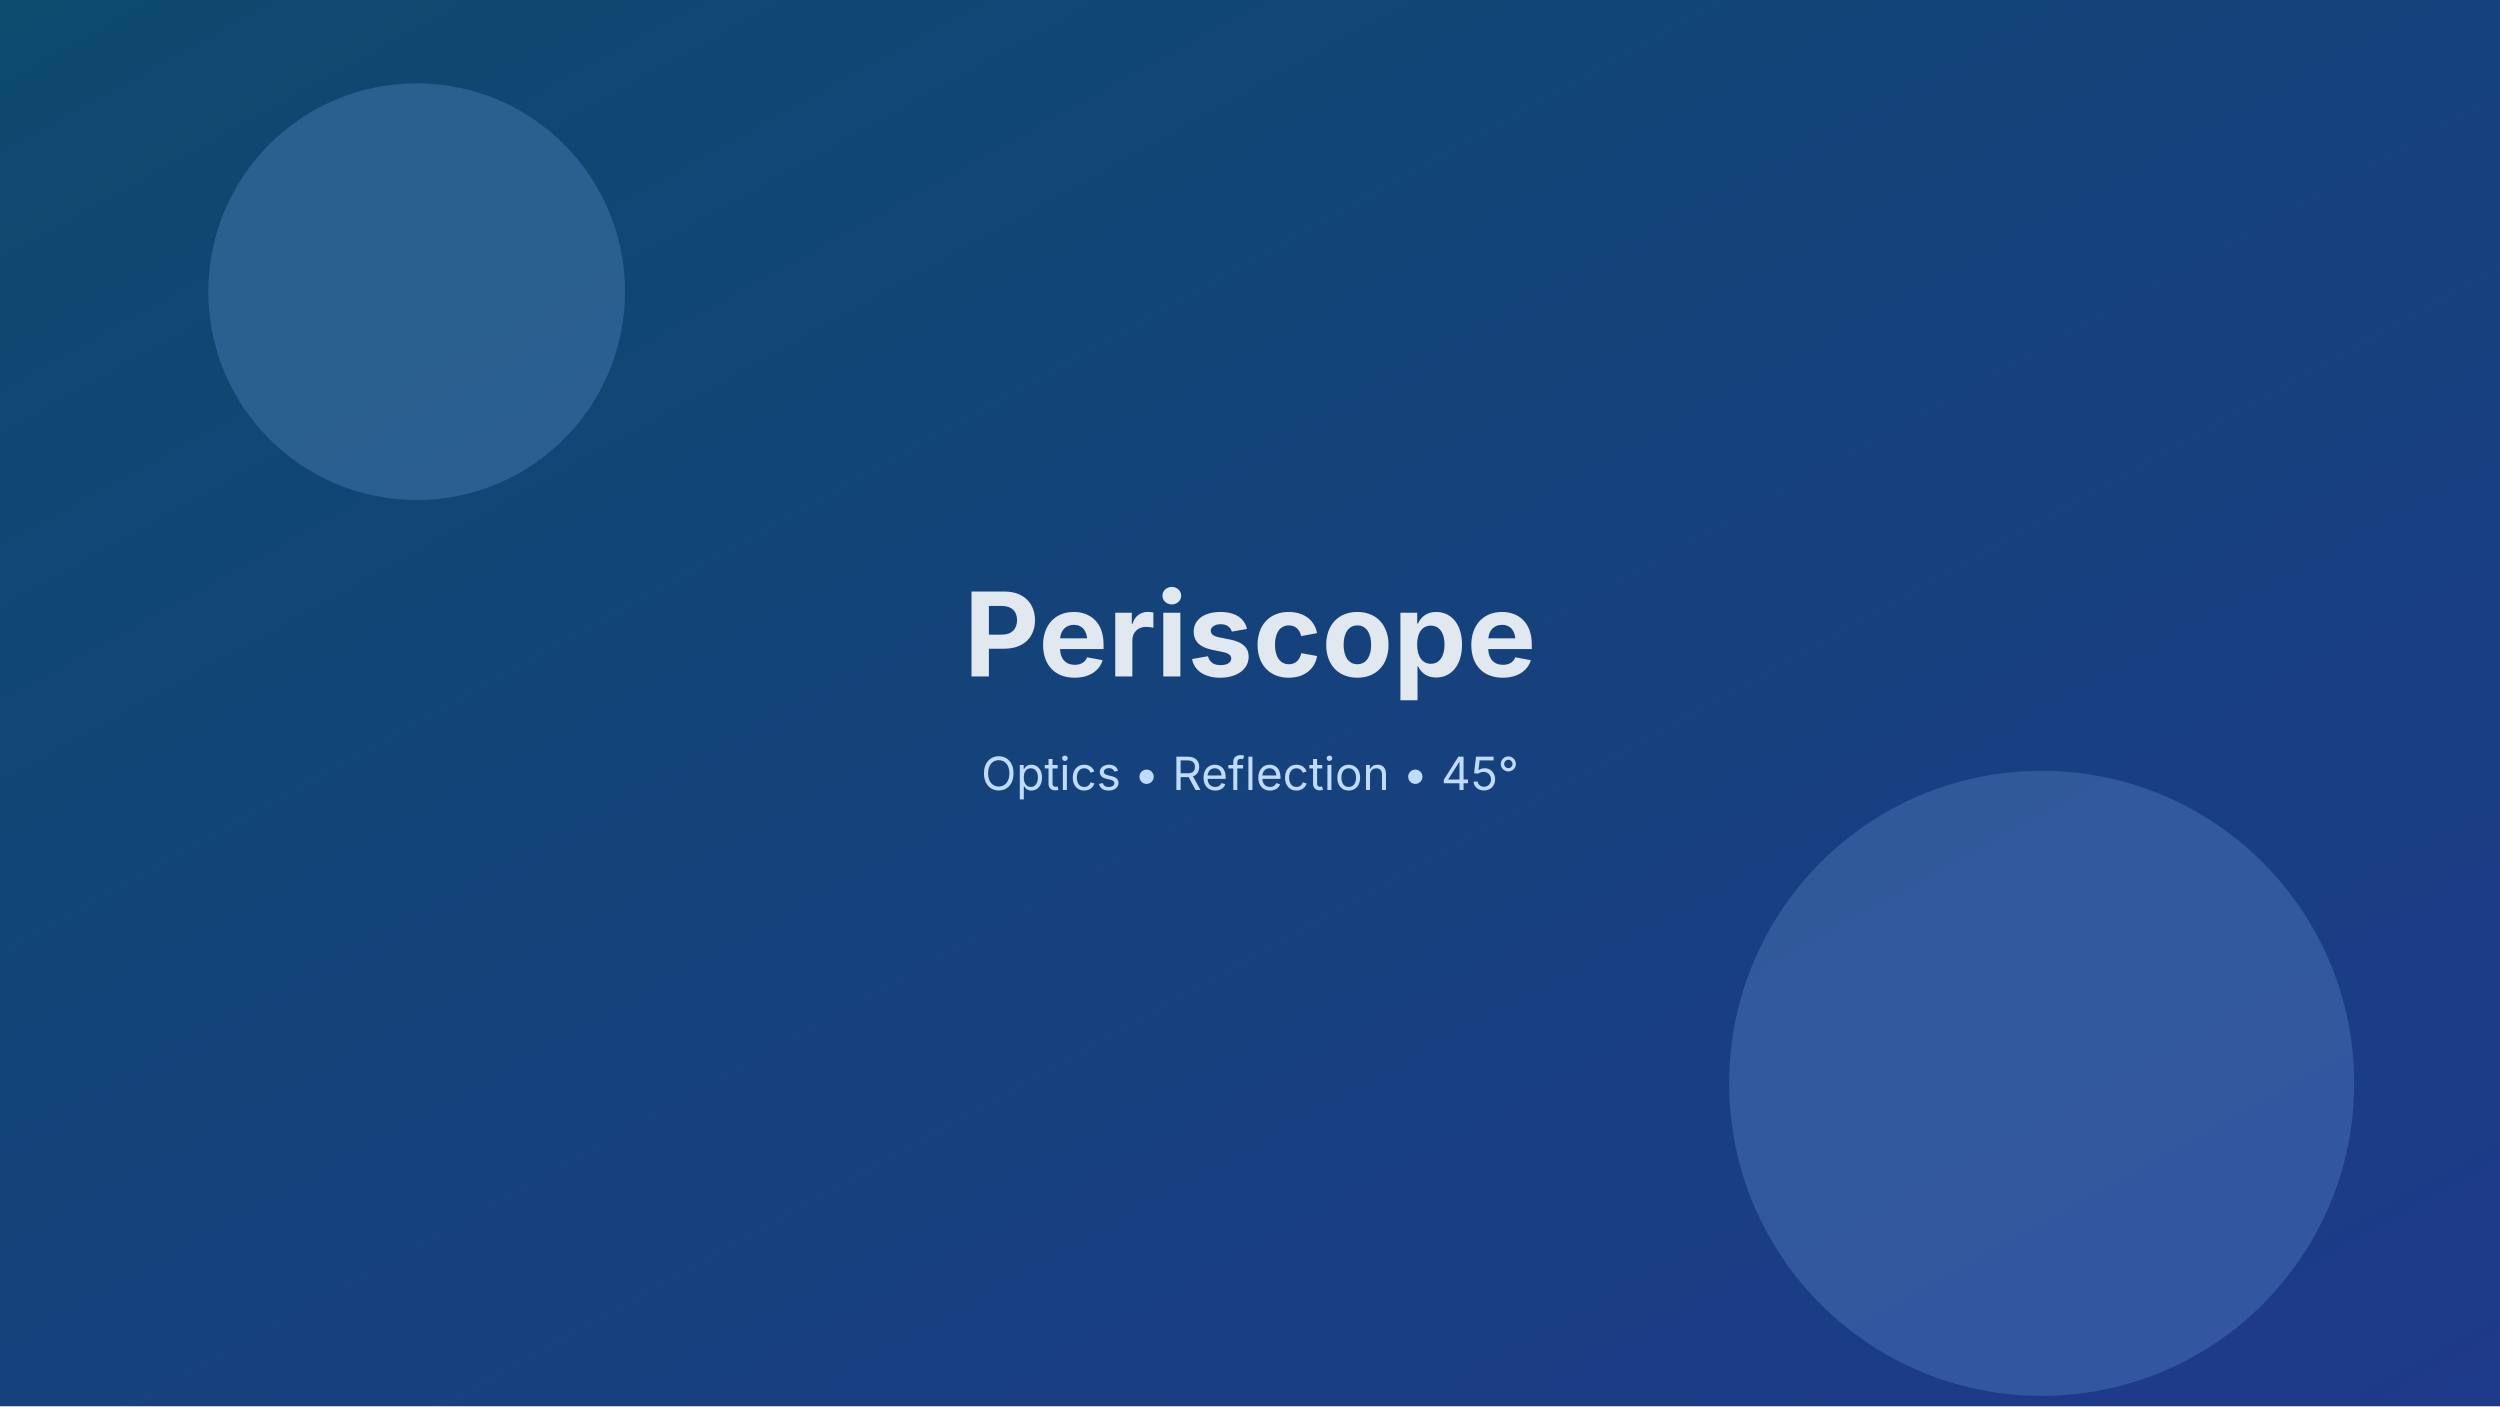
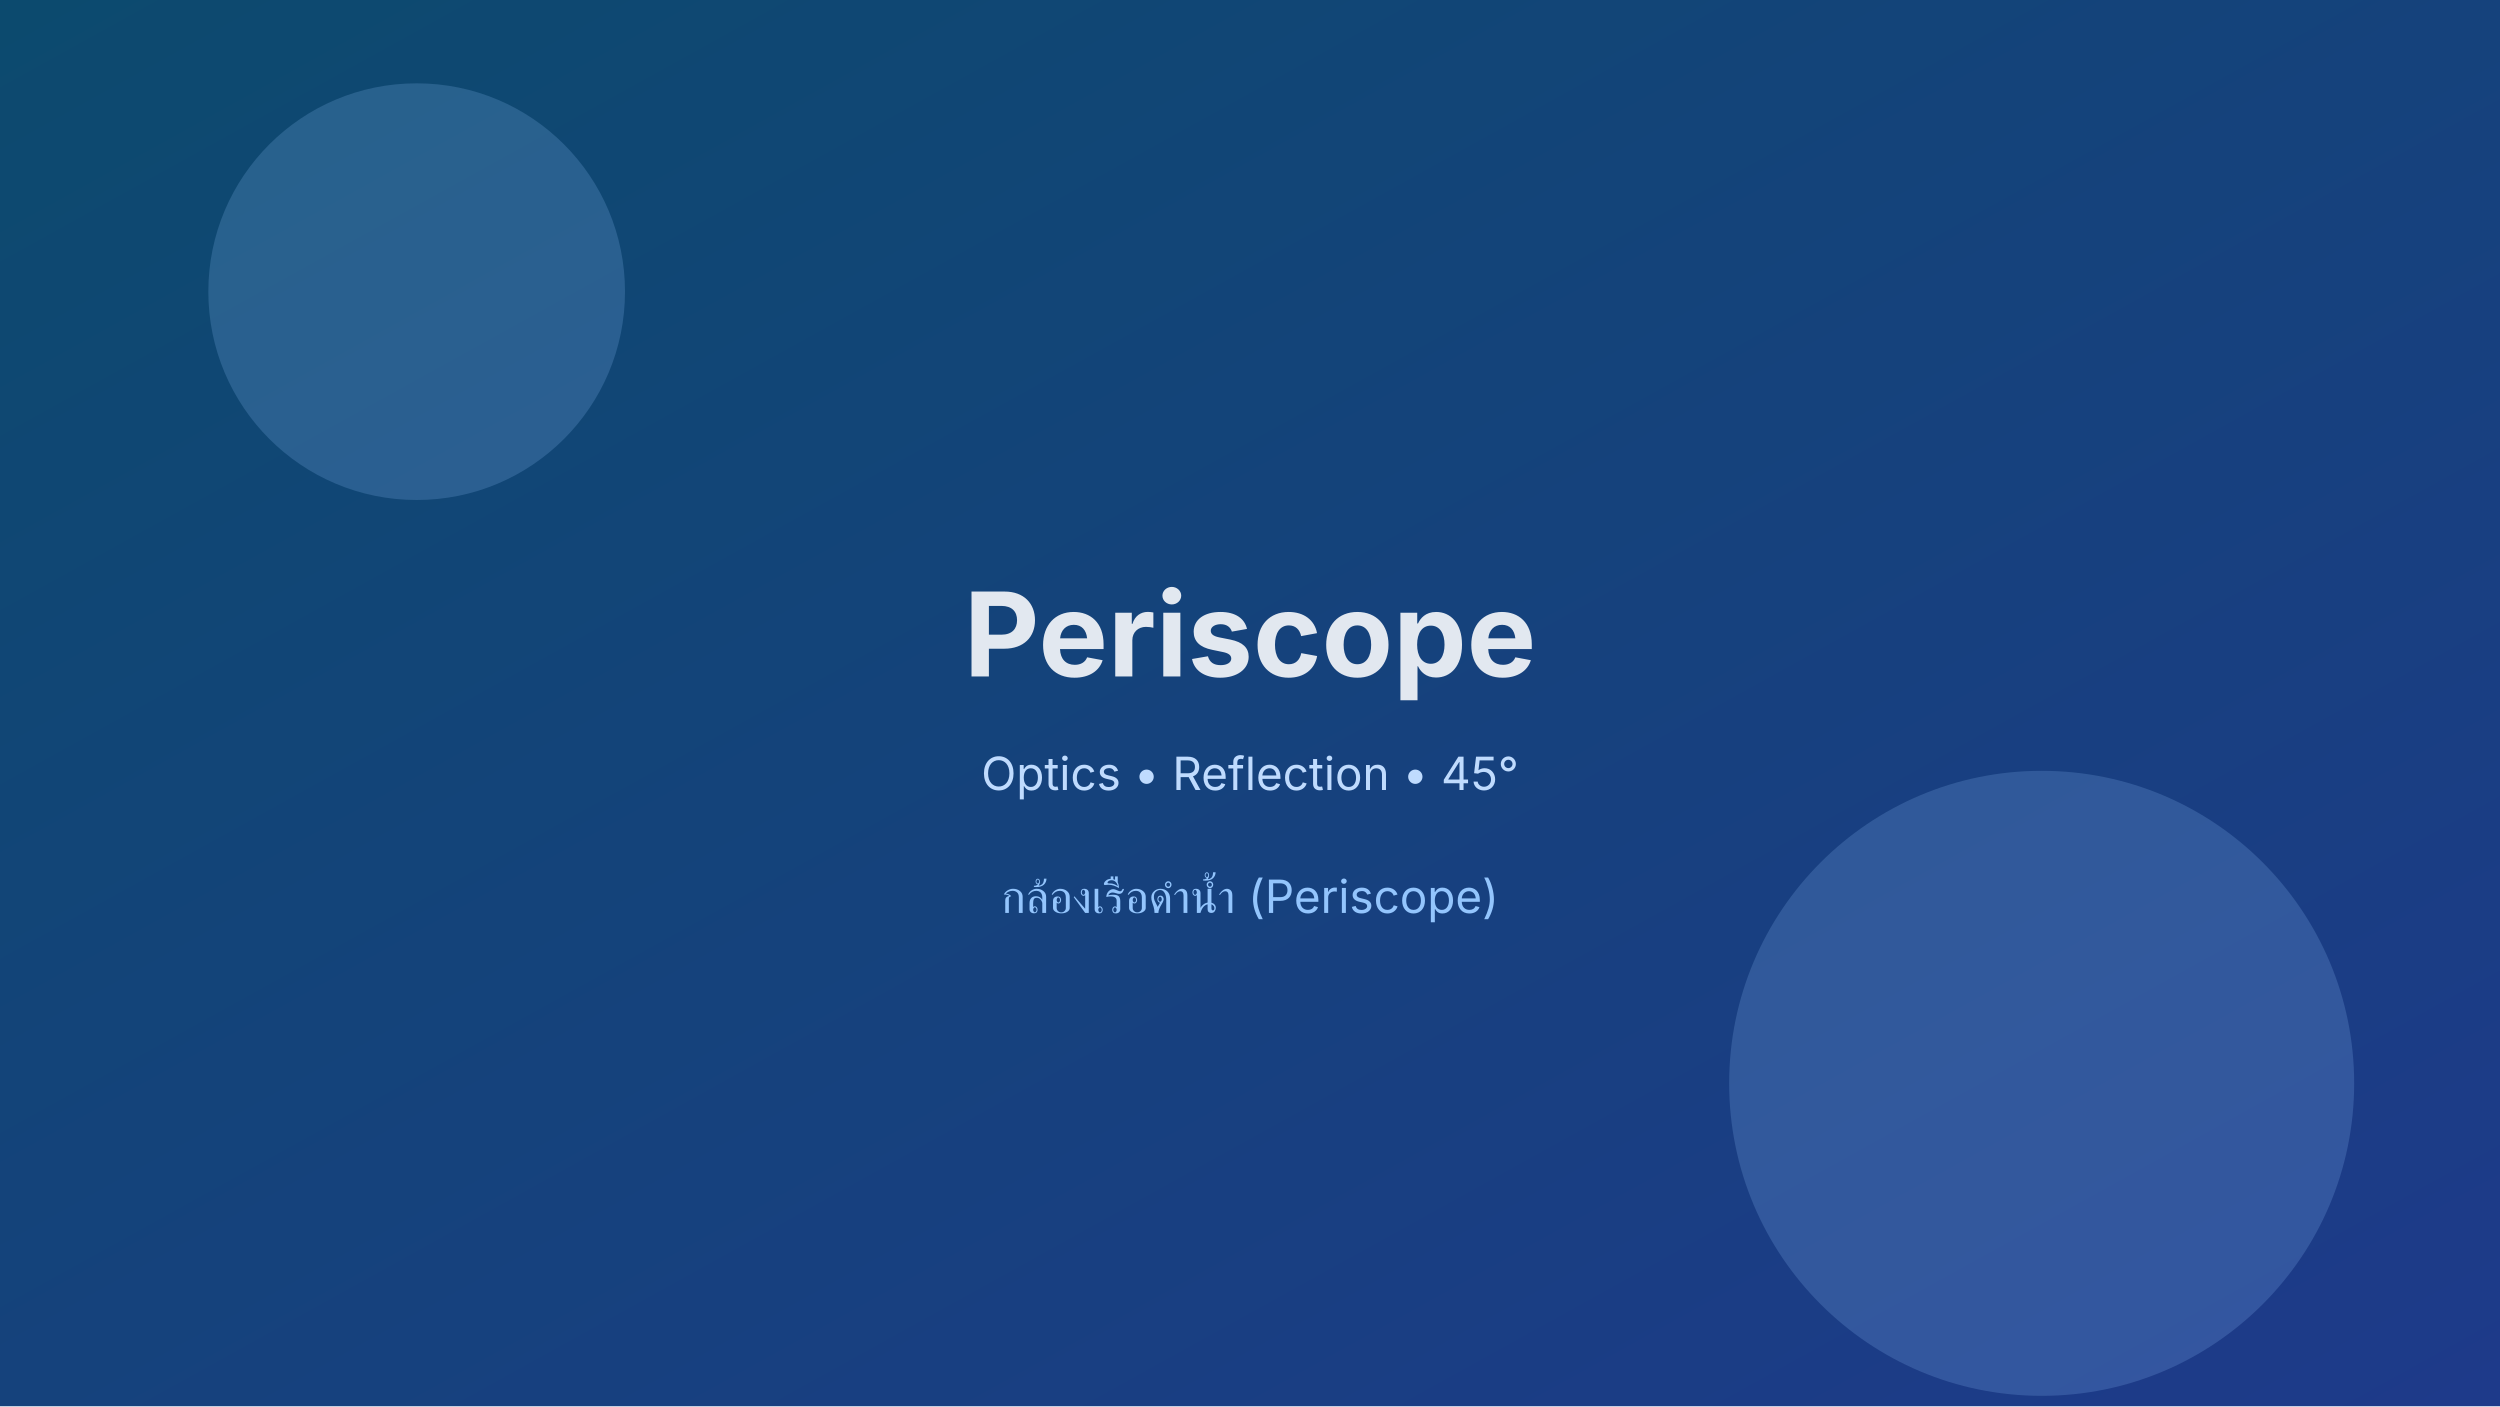
<svg xmlns="http://www.w3.org/2000/svg" width="1200" height="675" viewBox="0 0 1200 675">
  <defs>
    <linearGradient id="g6" x1="0" x2="1" y1="0" y2="1">
      <stop offset="0%" stop-color="#0c4a6e" />
      <stop offset="100%" stop-color="#1e3a8a" />
    </linearGradient>
  </defs>
  <rect width="1200" height="675" fill="url(#g6)" />
  <g fill="#93c5fd" opacity="0.2">
    <circle cx="200" cy="140" r="100" />
    <circle cx="980" cy="520" r="150" />
  </g>
  <text x="50%" y="45%" dominant-baseline="middle" text-anchor="middle" fill="#e2e8f0" font-family="Inter, system-ui" font-size="56" font-weight="700">Periscope</text>
  <text x="50%" y="55%" dominant-baseline="middle" text-anchor="middle" fill="#bfdbfe" font-family="Inter, system-ui" font-size="22">Optics • Reflection • 45°</text>
+   <text x="50%" y="64%" dominant-baseline="middle" text-anchor="middle" fill="#93c5fd" font-family="Inter, system-ui" font-size="22">กล้องเรือดำน้ำ (Periscope)</text>
</svg>
